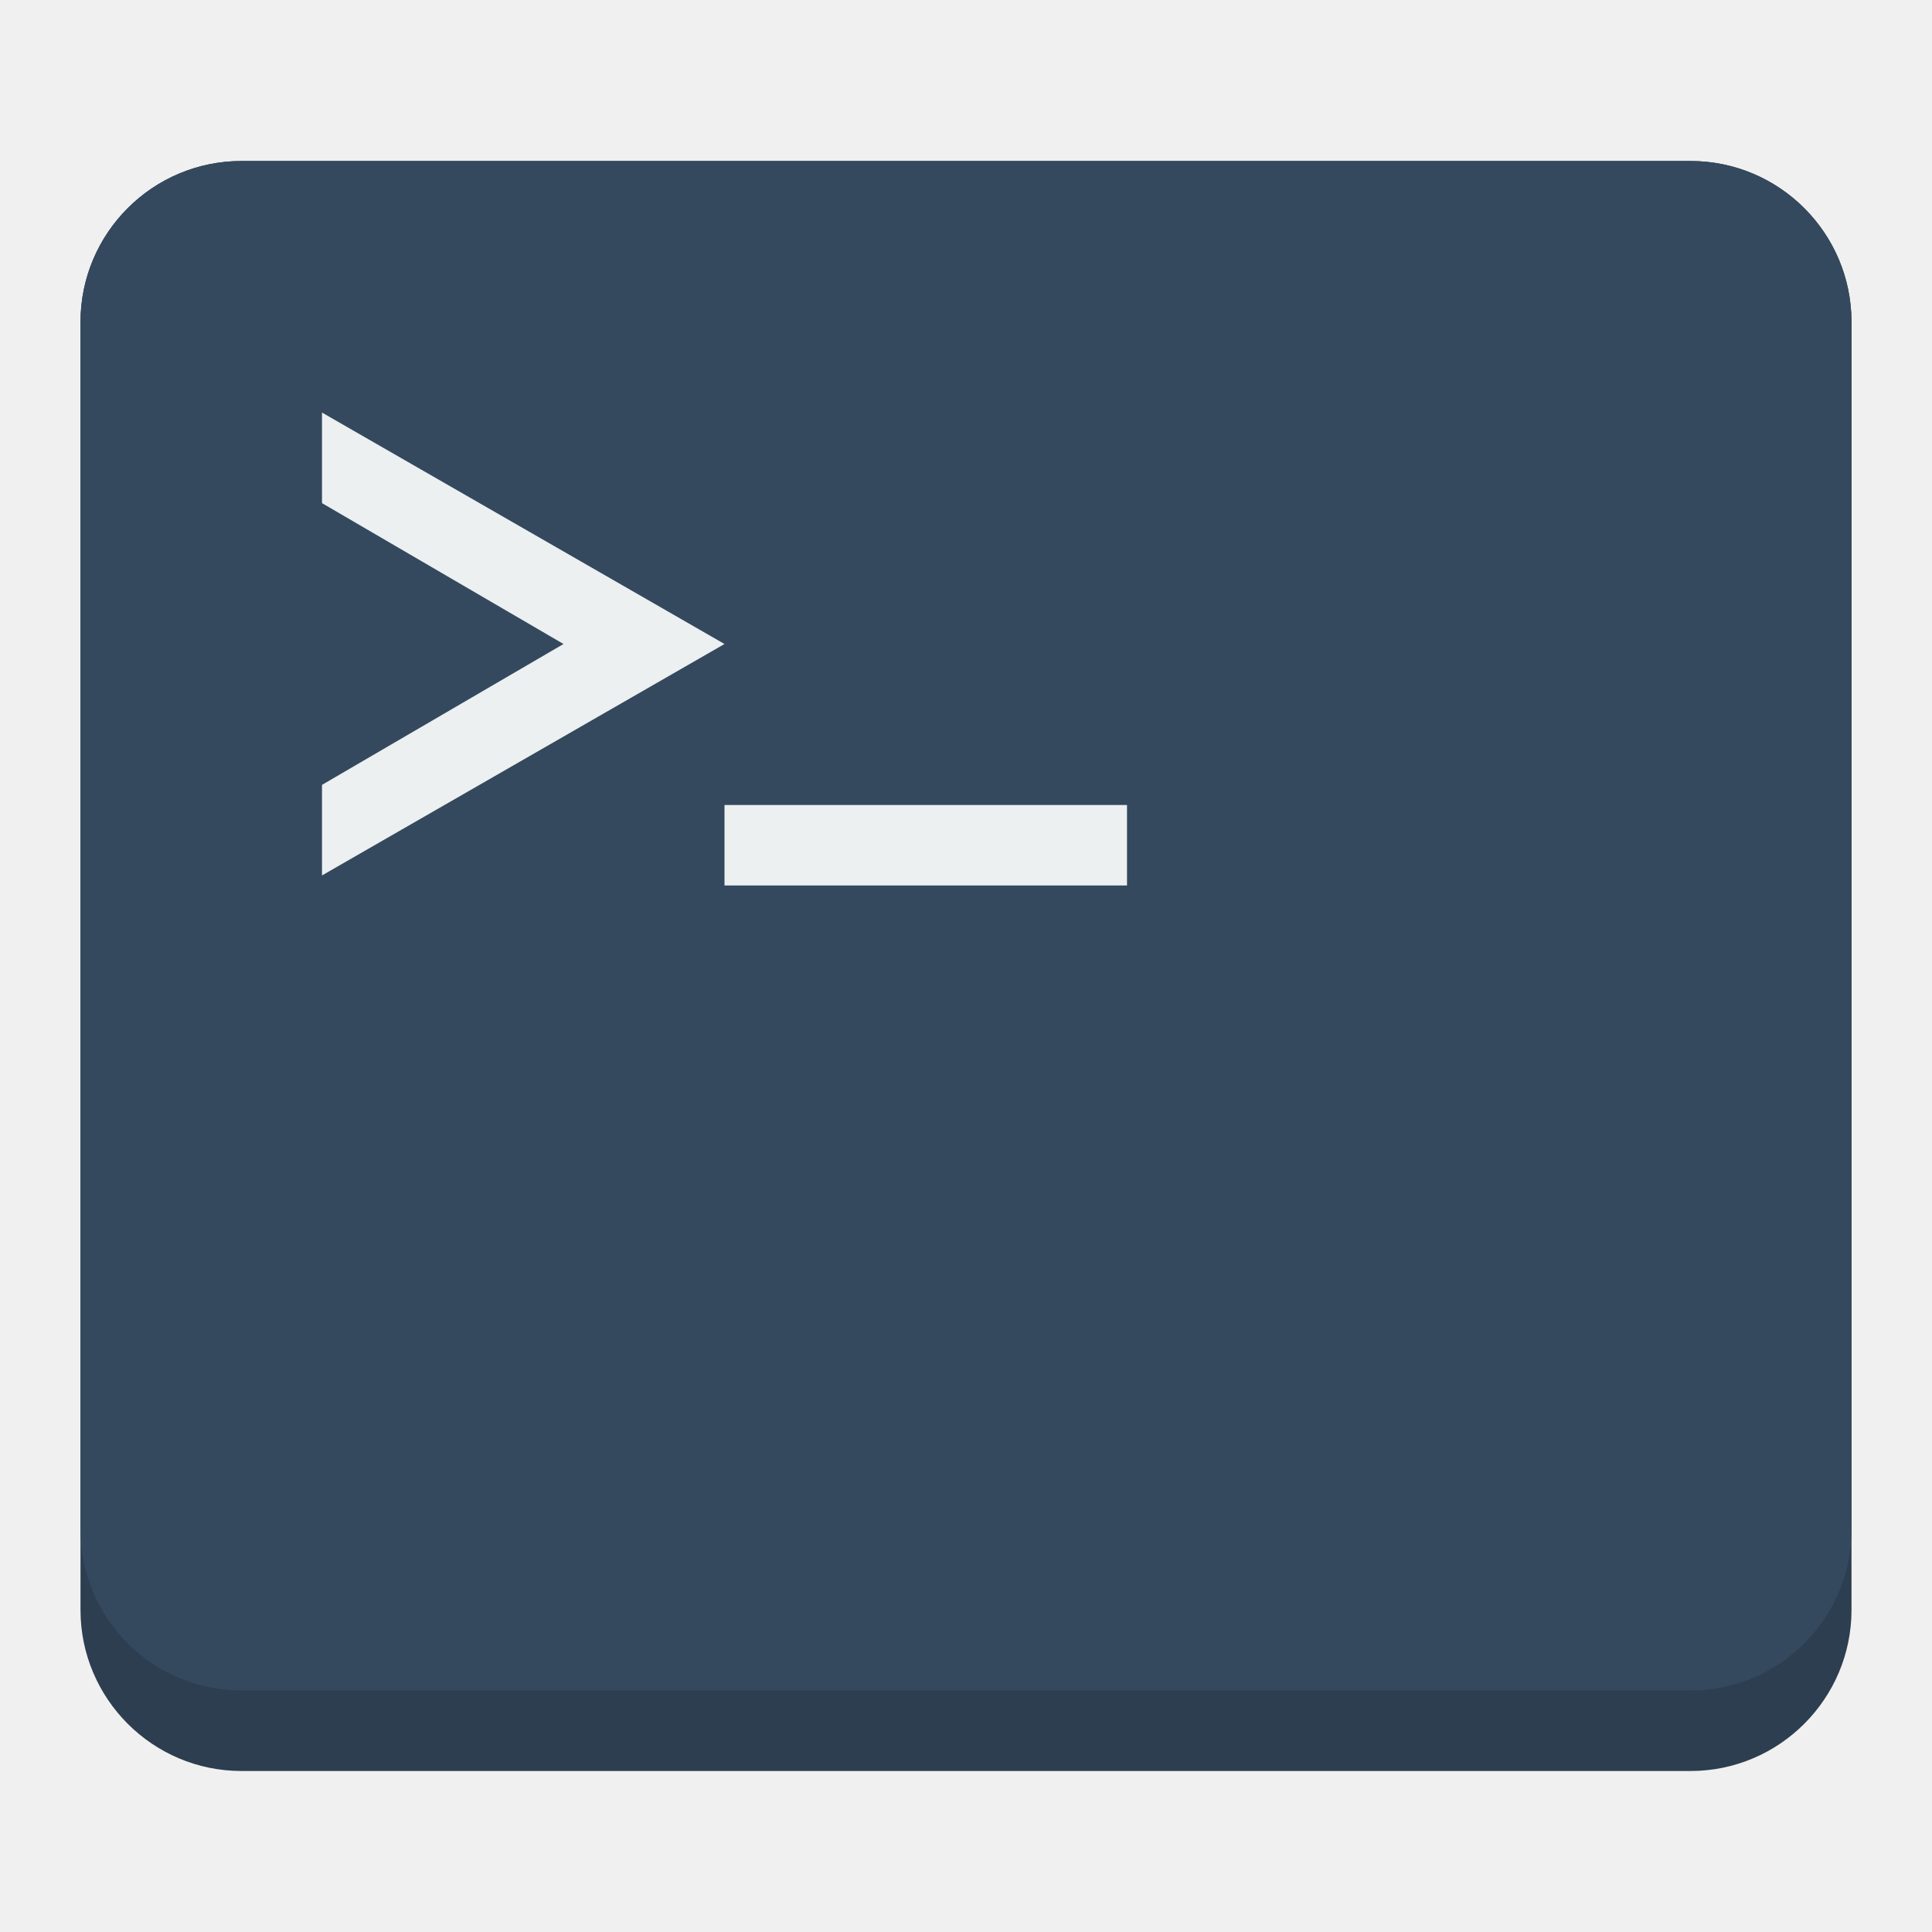
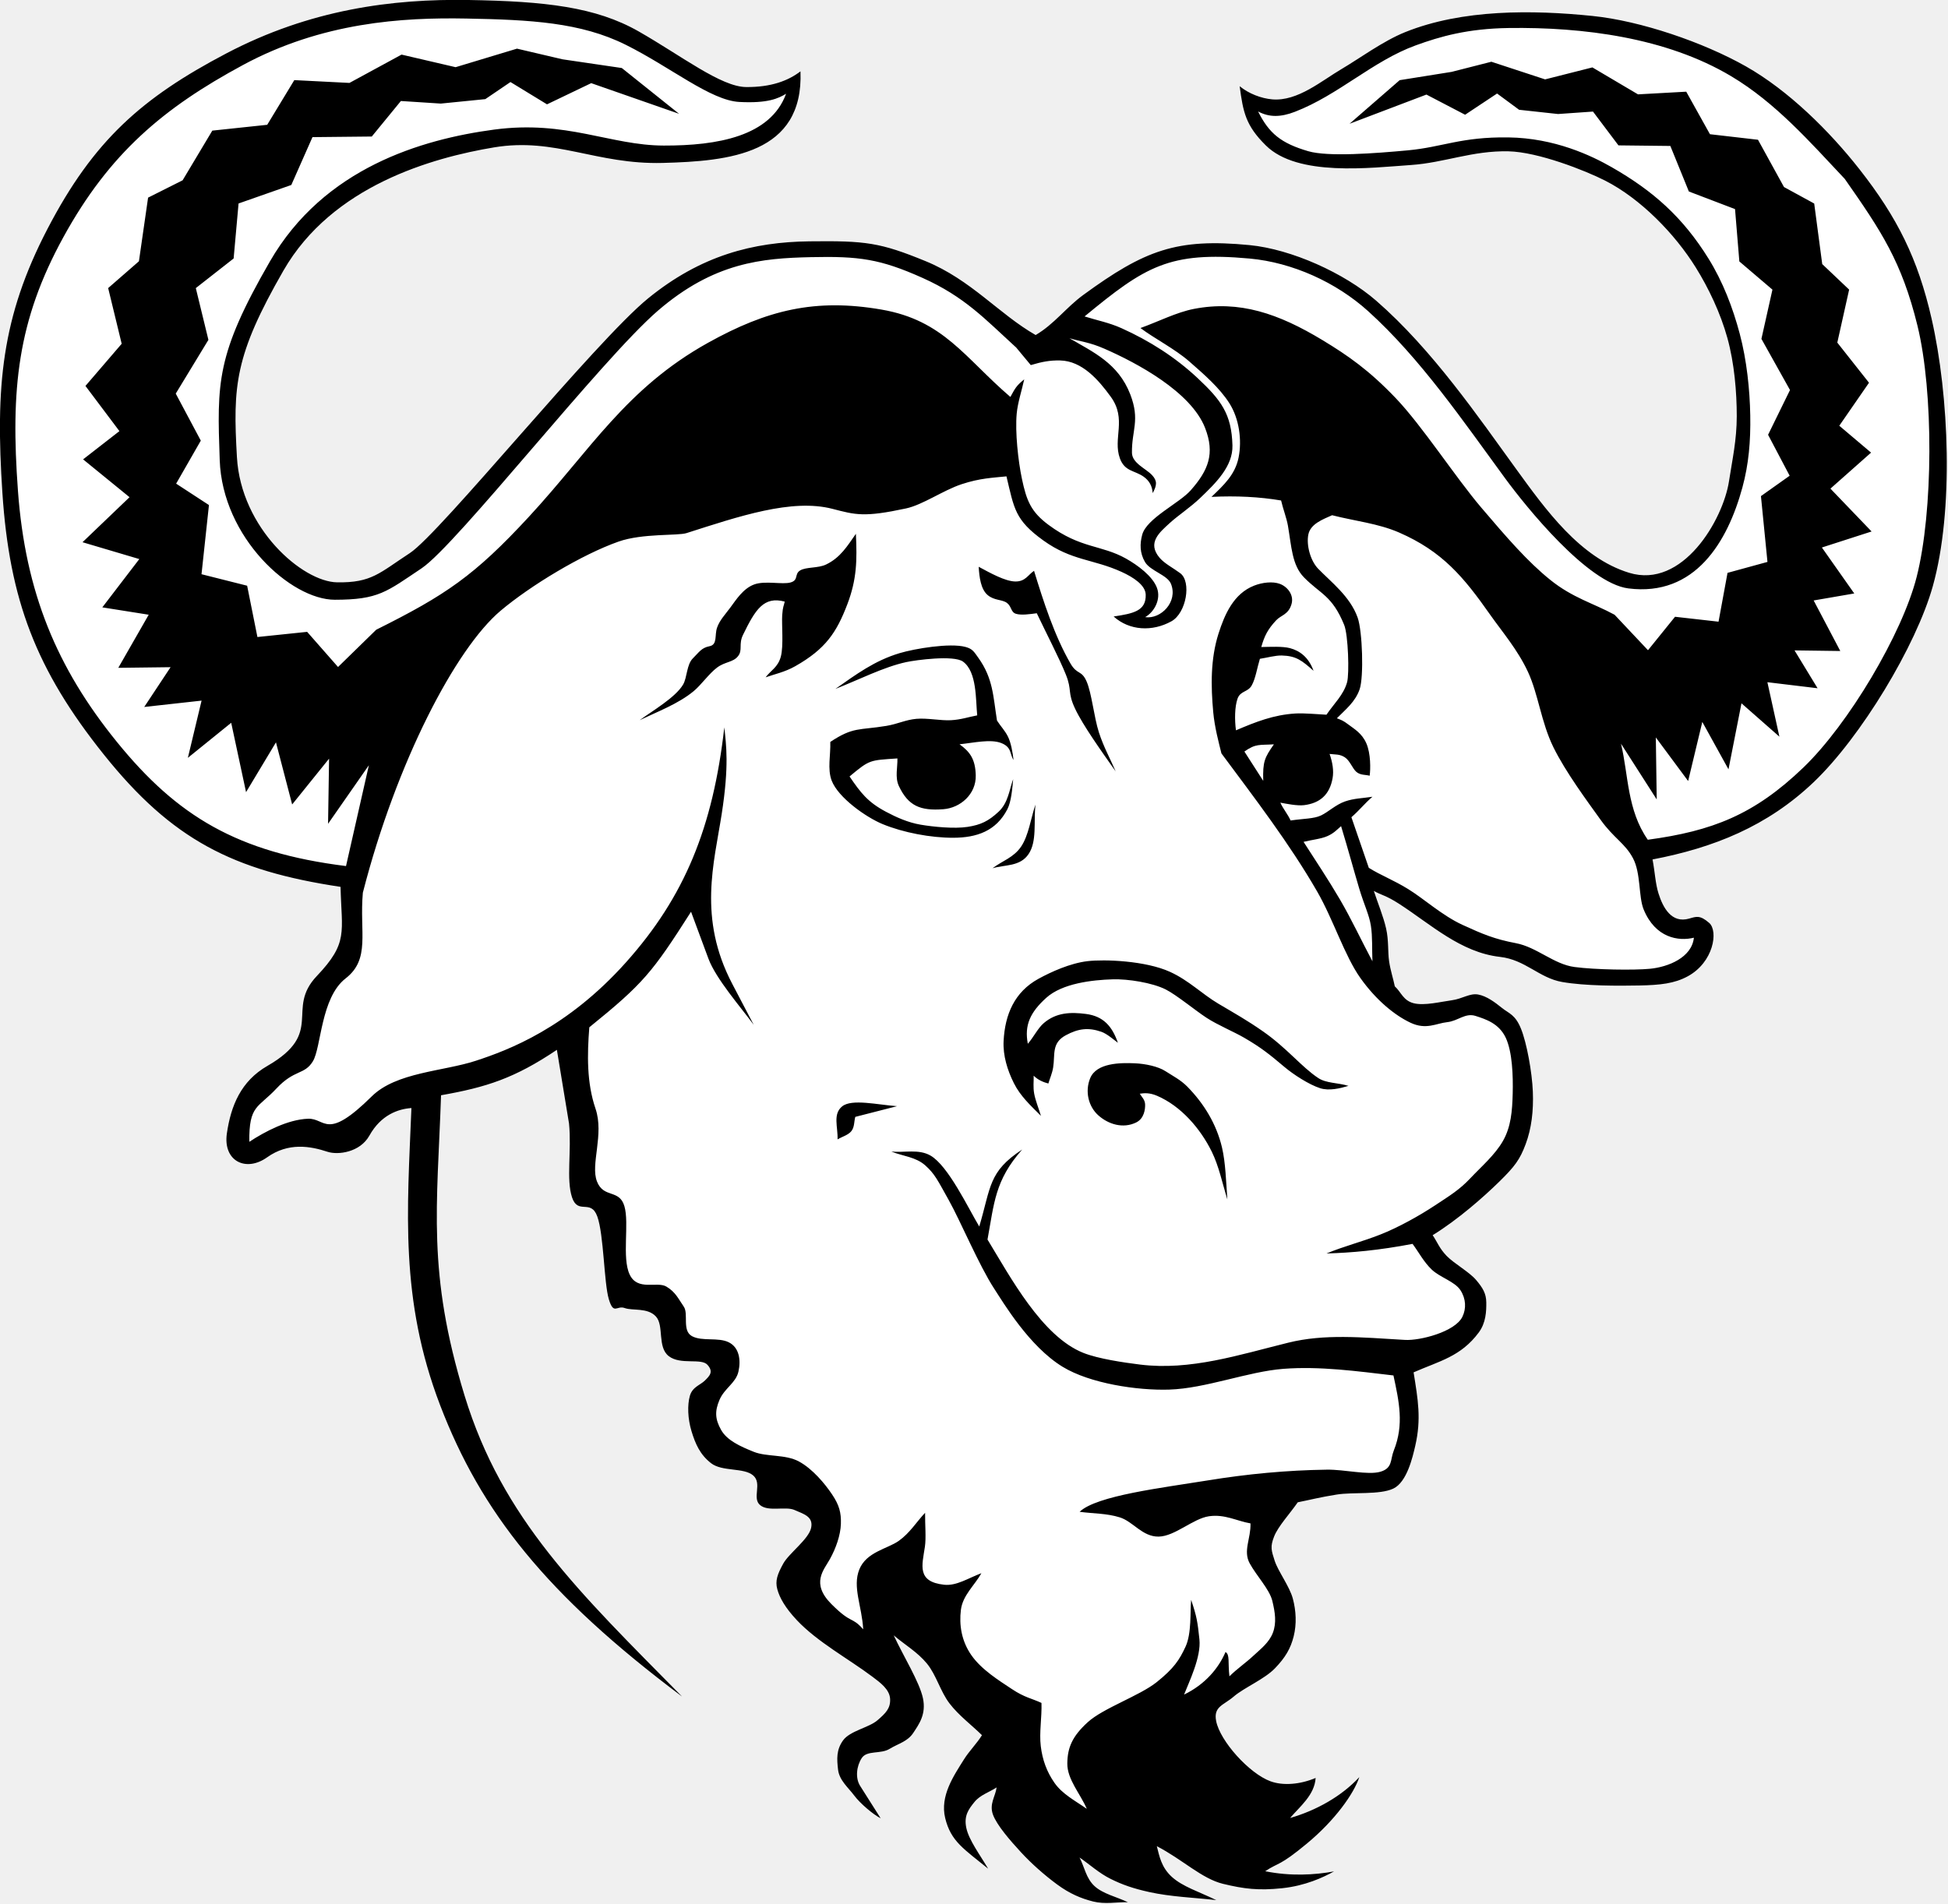
- <svg xmlns="http://www.w3.org/2000/svg" height="24" version="1.1" width="24">
-   <g transform="translate(0 -1028.4)">
-     <path d="m3 1030.4c-1.105 0-2 0.9-2 2v7 2 7c0 1.1 0.895 2 2 2h9 9c1.105 0 2-0.9 2-2v-7-2-7c0-1.1-0.895-2-2-2h-9-9z" fill="#2c3e50" />
-     <path d="m3 2c-1.105 0-2 0.895-2 2v3 3 1 1 1 3 3c0 1.105 0.895 2 2 2h9 9c1.105 0 2-0.895 2-2v-3-4-2-3-3c0-1.105-0.895-2-2-2h-9-9z" fill="#34495e" transform="translate(0 1028.4)" />
-     <path d="m4 5.125v1.125l3 1.75-3 1.75v1.125l5-2.875-5-2.875zm5 4.875v1h5v-1h-5z" fill="#ecf0f1" transform="translate(0 1028.4)" />
-   </g>
+ <svg xmlns="http://www.w3.org/2000/svg" version="1.1" width="535" height="523">
+   <path fill="#fff" d="M 91.5,309 C 91.5,308.997 63.186,315.296 63.186,315.296 C 63.186,315.296 79.883,289.361 79.883,289.361 C 79.883,289.361 99,245.989 99,245.989 C 99,245.989 41.794,221.051 41.794,221.051 C 41.794,221.051 6.661,165.673 6.661,165.673 C 6.661,165.673 2.307,95.593 2.307,95.593 C 2.307,95.593 28.872,40.44 28.872,40.44 C 28.872,40.44 84.242,6.375 84.242,6.375 C 84.242,6.375 153.15,2.751 153.15,2.751 C 153.15,2.751 195.162,23.911 195.162,23.911 C 195.162,23.911 218.968,25.476 218.968,25.476 C 218.968,25.476 200.899,42.256 200.899,42.256 C 200.899,42.256 145.9,36.7 145.9,36.7 C 145.9,36.7 97.048,49.861 97.048,49.861 C 97.048,49.861 69.59,81.336 69.59,81.336 C 69.59,81.336 60.694,125.451 60.694,125.451 C 60.694,125.451 78.831,158.713 78.831,158.713 C 78.831,158.713 103.691,161.677 103.691,161.677 C 103.691,161.677 192.062,73.793 192.062,73.793 C 192.062,73.793 238.47,67.368 238.47,67.368 C 238.47,67.368 284.431,93.409 284.431,93.409 C 284.431,93.409 305.113,77.538 305.113,77.538 C 305.113,77.538 335.818,67.081 335.818,67.081 C 335.818,67.081 373.433,79.831 373.433,79.831 C 373.433,79.831 436.3,155.716 436.3,155.716 C 436.3,155.716 459.1,159.952 459.1,159.952 C 459.1,159.952 478,134.48 478,134.48 C 478,134.48 476.231,88 476.231,88 C 476.231,88 450.819,51.731 450.819,51.731 C 450.819,51.731 415.2,39.7 415.2,39.7 C 415.2,39.7 386.384,44.701 386.384,44.701 C 386.384,44.701 350.4,41.851 350.4,41.851 C 350.4,41.851 345.3,30.5 345.3,30.5 C 345.3,30.5 375.1,18.8 375.1,18.8 C 375.1,18.8 399,6.7 399,6.7 C 399,6.7 435.6,4.216 435.6,4.216 C 435.6,4.216 489.5,25.2 489.5,25.2 C 489.5,25.2 527.4,77.7 527.4,77.7 C 527.4,77.7 532.3,152.2 532.3,152.2 C 532.3,152.2 499.6,212.8 499.6,212.8 C 499.6,212.8 453.6,235.9 453.6,235.9 C 453.6,235.9 454.8,253.6 454.8,253.6 C 454.8,253.6 467.6,255.2 467.6,255.2 C 467.6,255.2 462.3,267.1 462.3,267.1 C 462.3,267.1 432.4,268.2 432.4,268.2 C 432.4,268.2 374.8,242.7 374.8,242.7 C 374.8,242.7 383.1,277.3 383.1,277.3 C 383.1,277.3 411.4,277.3 411.4,277.3 C 411.4,277.3 419.8,306.6 419.8,306.6 C 419.8,306.6 391.5,339.7 391.5,339.7 C 391.5,339.7 406.8,357.9 406.8,357.9 C 406.8,357.9 387.3,376.1 387.3,376.1 C 387.3,376.1 384.3,403.8 384.3,403.8 C 384.3,403.8 344.9,415.4 344.9,415.4 C 344.9,415.4 354.5,446.4 354.5,446.4 C 354.5,446.4 293.4,501.2 293.4,501.2 C 293.4,501.2 251.45,449 251.45,449 C 251.45,449 221.228,446.405 221.228,446.405 C 221.228,446.405 229.841,415.409 229.841,415.409 C 229.841,415.409 195.339,399.56 195.339,399.56 C 195.339,399.56 195.943,376.166 195.943,376.166 C 195.943,376.166 172.06,352.434 172.06,352.434 L 153.194,287.1 C 153.194,287.1 91.5,308.997 91.5,308.997 L 91.5,309 z" />
+   <path d="M112.993,304.372c-3.634,0.247-8.365,1.875-11.539,7.564 c-2.591,4.646-8.661,5.387-11.495,4.451c-4.721-1.56-10.755-2.642-16.6,1.523c-5.845,4.164-12.157,1.015-11.05-6.576 c1.107-7.59,3.849-14.351,11.127-18.538c15.895-9.144,4.848-15.508,13.572-24.685c8.741-9.195,6.81-12.009,6.52-24.497 c-29.543-4.438-46.287-12.953-64.984-36.313c-18.697-23.361-25.945-42.59-27.883-71.878c-1.938-29.288-0.258-48.269,12.396-72.58 s25.977-36.014,49.065-48.153C85.21,2.553,107.832-0.354,128.742,0c20.91,0.353,34.843,1.885,46.658,8.626 c11.814,6.741,22.622,15.224,29.512,15.285c6.891,0.061,11.582-1.744,14.931-4.31c0.894,22.703-19.539,24.675-37.819,25.155 c-18.281,0.479-29.514-7.083-46.351-4.27S91.269,50.961,77.84,74.336s-13.887,31.638-12.771,51.24 c1.116,19.603,17.988,34.228,27.512,34.387c9.523,0.159,11.649-2.599,19.985-8.036c8.337-5.438,50.896-58.122,65.418-69.956 c14.523-11.834,28.854-15.488,44.328-15.678c15.474-0.19,19.428,0.335,31.908,5.45c12.48,5.114,20.149,14.533,30.211,20.291 c5.143-3.027,8.338-7.547,13.057-10.996c16.877-12.335,25.646-15.659,45.705-13.707c11.529,1.122,26.066,7.708,34.74,15.25 c15.445,13.429,28.205,32.125,38.516,46.328c8.029,11.061,17.477,24.295,30.965,28.432c14.727,4.515,25.809-14.559,27.436-25.139 c0.922-5.995,2.125-11.249,2.135-17.847c0.01-6.599-0.664-14.607-2.566-21.484s-5.16-13.72-8.688-19.394 c-5.742-9.235-15.137-18.899-24.912-23.871c-5.486-2.79-18.393-7.863-26.529-8.041c-9.969-0.216-17.564,3.133-26.781,3.761 c-11.156,0.761-31.084,3.269-39.83-5.35c-5.566-5.485-6.266-9.144-7.217-16.296c2.459,2.026,5.898,3.358,8.959,3.617 c6.986,0.59,13.527-5.114,19.166-8.419c4.645-2.723,11.223-7.589,17.324-10.048c15.676-6.32,34.932-6.138,51.48-4.445 c13.264,1.356,30.461,7.257,42.094,13.84c11.688,6.612,22.951,17.761,31.201,28.271c10.379,13.224,16.053,24.57,19.812,41.063 c4.805,21.062,6.137,52.702,0.328,73.469c-4.578,16.365-19.779,41.504-32.719,53.827c-12.762,12.155-27.498,18.022-44.256,21.231 c0.656,3.382,0.764,6.536,1.631,9.309c1.232,3.936,3.588,8.324,8.428,6.936c1.93-0.553,2.963-1.032,5.508,1.194 c2.543,2.226,1.219,10.825-5.938,14.684c-3.629,1.957-7.459,2.382-13.271,2.498s-14.883,0.141-21.193-0.964 c-6.309-1.104-10.078-6.111-17.066-6.895c-10.799-1.208-19.068-9.01-27.727-14.59c-3.613-2.329-4.832-2.353-6.914-3.53 c1.125,3.444,2.625,7.021,3.373,10.332c0.75,3.311,0.43,6.378,0.828,9.028c0.396,2.648,1.131,4.707,1.559,6.855 c1.73,1.547,2.283,3.9,5.189,4.64c2.908,0.739,7.461-0.412,10.436-0.812s4.969-2.021,7.303-1.577 c2.336,0.443,4.549,2.115,6.506,3.682s3.639,1.796,5.223,5.706s3.037,11.917,3.254,17.269s-0.383,10.183-1.969,14.43 s-2.98,6.13-7.275,10.336c-4.295,4.207-11.289,10.38-18.268,14.68c1.285,1.903,1.855,3.645,3.859,5.71 c2.004,2.066,6.182,4.381,8.041,6.56c1.857,2.179,2.799,3.742,2.826,6.186c0.029,2.443-0.09,5.619-2.074,8.283 c-4.941,6.633-10.785,7.821-17.891,10.941c1.195,7.462,2.17,12.793,0.443,20.244c-0.705,3.036-2.271,9.92-6.016,11.686 c-3.746,1.766-10.969,0.911-15.541,1.637c-4.572,0.727-7.131,1.417-10.695,2.125c-2.166,3.131-5.391,6.586-6.496,9.392 c-1.107,2.807-0.773,3.813,0.156,6.679s4.092,7.039,4.988,10.395s1.07,6.969,0.234,10.334c-0.838,3.365-2.271,5.807-5.139,8.795 c-2.867,2.989-8.508,5.336-11.318,7.758c-2.812,2.423-5.611,2.714-4.844,6.723c1.055,5.506,9.1,14.436,14.92,16.562 c3.488,1.275,8.17,0.873,12.406-0.915c-0.287,4.703-4.357,7.873-7.016,10.996c7.201-2.059,14.184-6.001,19.014-11.226 c-1.498,4.538-6.652,11.823-14.361,18.22c-7.709,6.397-7.662,5.088-11.494,7.633c6.992,1.405,13.494,1.025,18.91,0.052 c-2.969,1.637-7.836,3.939-14.283,4.616c-6.447,0.676-10.422,0.198-16.232-1.213c-5.811-1.412-11.115-6.694-18.156-10.335 c0.686,2.612,1.174,5.753,4.135,8.439c2.961,2.686,7.441,4.052,12.203,6.375c-6.062-0.688-12.432-0.896-18.389-2.209 c-4.41-0.973-7.373-2.005-10.6-3.603c-3.225-1.598-5.715-3.929-8.572-5.893c1.369,2.615,1.775,5.691,4.105,7.847 s6.117,2.959,9.18,4.44c-3.195-0.07-6.268,0.623-9.58-0.21c-3.314-0.833-6.422-2.142-9.867-4.68s-6.998-5.663-9.938-8.858 c-2.938-3.195-6.566-7.337-7.664-10.283c-1.1-2.947,0.66-5.008,0.99-7.509c-2.029,1.333-4.525,2.067-6.084,4.002 s-2.941,3.702-2.251,7.075c0.691,3.373,3.804,7.496,6.005,11.248c-6.568-5.371-10.236-7.439-11.799-13.918 c-1.463-6.066,2.322-11.572,5.199-16.159c1.429-2.278,3.567-4.398,4.903-6.597c-2.967-2.903-6.358-5.398-8.901-8.709 c-2.542-3.31-3.61-7.79-6.205-10.957c-2.596-3.168-6.088-5.173-9.129-7.756c2.673,5.742,7.066,12.785,8.02,17.229 c0.953,4.444-1.069,7.164-2.646,9.563c-1.578,2.399-4.124,2.934-6.539,4.408c-2.415,1.475-6.171,0.312-7.61,2.501 c-1.438,2.188-1.824,5.48-0.449,7.648l5.64,8.902c-2.078-1.049-5.658-4.1-7.272-6.264s-4.09-4.163-4.429-7.089 c-0.339-2.925-0.504-5.464,1.391-8.07c1.896-2.605,7.086-3.477,9.409-5.48c2.323-2.003,3.626-3.307,3.493-5.896 c-0.132-2.589-2.661-4.441-4.835-6.073c-6.637-4.978-15.151-9.565-20.787-15.565c-3.184-3.39-4.712-6.127-5.352-8.466 c-0.639-2.338,0.037-4.162,1.619-7.038c1.582-2.877,7.007-6.718,7.667-9.843c0.659-3.124-2.081-3.795-4.554-4.897 s-7.17,0.565-9.464-1.352c-2.293-1.917,0.674-5.945-1.911-8.154c-2.584-2.209-8.499-0.976-11.552-3.352 c-3.053-2.377-4.315-5.327-5.367-8.775s-1.171-7.225-0.458-9.722s2.855-2.934,4.147-4.228s2.413-2.367,0.691-4.297 c-1.722-1.929-7.365,0.108-10.609-2.369c-3.244-2.477-1.258-8.41-3.552-10.911c-2.293-2.501-6.409-1.522-8.581-2.321 c-2.171-0.799-3.023,2.02-4.355-2.438c-1.332-4.459-1.368-17.75-3.16-22.71s-5.311-0.335-6.945-5.265 c-1.634-4.929-0.085-12.812-0.821-20.257l-3.335-20.257c-11.634,7.815-19.314,10.269-31.813,12.477 c-1.043,30.582-3.916,48.591,6.464,82.52c10.38,33.928,31.387,53.924,59.726,82.649c-37.395-28.016-55.248-50.792-66.422-79.97 C109.723,356.876,111.869,332.472,112.993,304.372z M311.701,292.08c2.877,0.129,6.373,0.859,8.393,2.171 c2.021,1.312,4.166,2.384,6,4.251c4.576,4.66,8.008,10.28,9.525,16.738c0.967,4.117,1.111,9.397,1.463,14.231 c-1.385-4.468-2.316-9.127-4.289-13.13c-3.111-6.312-8.396-12.473-14.959-15.31c-2.166-0.938-3.611-0.764-4.803-0.598 c0.533,0.895,1.426,1.645,1.465,2.956s-0.254,3.876-2.477,4.954c-3.584,1.739-7.568,0.516-10.336-1.931 c-2.791-2.466-3.742-6.638-2.281-10.223C301.143,291.917,307.777,291.906,311.701,292.08z M275.629,286 c0.361-7.345,3.012-13.539,9.594-17.141c3.404-1.862,8.648-4.27,13.467-4.836c4.629-0.543,15.889-0.146,22.662,2.945 c5.201,2.374,8.744,6.07,13.311,8.771c4.566,2.702,7.814,4.513,12.162,7.543c6.674,4.651,10.586,9.772,15.213,12.842 c2.225,1.475,5.355,1.256,8.309,2.158c-2.297,0.682-5.299,1.434-7.777,0.642c-3.09-0.988-7.41-3.813-9.807-5.838 c-4.236-3.578-6.432-5.324-11.055-8.023c-2.76-1.608-7.305-3.503-10.338-5.481c-3.035-1.978-8.303-6.318-11.219-7.787 c-3.707-1.866-10.381-2.904-14.508-2.783c-5.686,0.166-13.916,1.104-18.316,5.096c-4.371,3.968-6.031,7.459-5.045,12.612 c1.646-1.896,2.742-4.278,4.391-5.688c3.416-2.918,7.336-3.059,11.588-2.506c4.777,0.622,7.182,3.381,8.76,7.916 c-1.062-0.78-3.014-2.493-4.555-3.024c-3.617-1.248-6.352-0.864-9.74,0.953c-4,2.146-2.912,5.322-3.488,8.854 c-0.264,1.629-0.879,2.941-1.318,4.412c-1.504-0.398-2.895-1.024-4.033-2.152c0.047,1.65-0.193,3.093,0.145,4.949 c0.336,1.855,1.24,4.059,1.859,6.088c-2.785-2.786-5.635-5.38-7.434-8.977C276.656,293.946,275.436,289.952,275.629,286z  M280.449,232.54c2.053-3.047,2.654-7.721,3.92-11.521c-0.506,4.813,0.467,10.106-1.883,13.592 c-2.35,3.486-6.477,2.875-9.896,3.889C275.25,236.472,278.395,235.587,280.449,232.54z M231.298,303.908 c2.636-2.134,9.75-0.428,15.071-0.047c-3.824,0.979-7.648,1.959-11.472,2.938c-0.356,1.301-0.195,2.792-1.068,3.901 c-0.874,1.11-2.534,1.521-3.8,2.28C230.154,309.562,228.662,306.041,231.298,303.908z M268.789,155.688 c3.176,1.71,7.207,3.971,10.012,4.041s3.539-1.834,5.189-2.933c2.596,8.465,5.576,17.766,9.996,25.447 c1.852,3.218,3.033,1.722,4.441,4.956c1.406,3.233,2.031,9.812,3.365,13.943c1.336,4.131,3.078,7.171,4.617,10.756 c-3.908-5.537-8.957-12.597-11.135-17.205c-2.176-4.607-0.783-5.008-2.545-9.396s-5.324-11.228-7.986-16.842 c-1.906,0.253-4.266,0.6-5.715,0.153c-1.449-0.447-1.16-1.988-2.469-2.984c-1.311-0.996-3.514-0.61-5.35-2.2 C269.373,161.835,268.955,158.574,268.789,155.688z M251.688,197.457c2.989-0.262,6.701,0.539,9.5,0.38s4.797-0.885,7.196-1.328 c-0.445-4.216-0.023-11.962-3.915-14.777c-2.514-1.818-12.839-0.449-15.597,0.146c-6.206,1.338-13.433,5.042-19.435,7.358 c5.752-4.018,10.721-7.742,17.62-9.816c4.147-1.247,13.825-2.868,18.105-1.712c1.954,0.527,2.349,1.336,3.534,2.992 c4.074,5.688,4.062,10.604,5.119,17.23c1.039,1.619,2.146,2.699,2.988,4.369c0.84,1.67,1.316,4.298,1.551,6.446 c-1.066-1.546-0.414-3.485-3.367-4.636c-2.955-1.151-7.479-0.076-11.46,0.34c2.902,2.094,4.344,4.111,4.455,8.538 c0.13,5.198-4.271,8.939-8.866,9.295c-6.379,0.495-9.668-0.906-12.248-6.358c-1.13-2.388-0.311-5.261-0.405-7.589 c-7.665,0.533-7.54,0.283-13.142,4.954c3.045,4.461,4.963,7.026,9.995,9.695c2.822,1.498,6.017,2.954,9.514,3.549 c3.498,0.595,9.235,1.17,12.909,0.606c3.675-0.564,5.757-1.613,8.481-4.132c2.725-2.52,2.975-6.128,4.039-8.98 c-0.242,2.745-0.557,6.241-1.576,8.232c-3.1,6.053-8.461,7.847-14.862,7.867c-6.144,0.02-13.744-1.397-19.46-3.767 c-4.57-1.894-12.146-7.258-13.944-11.918c-1.229-3.184-0.256-7.091-0.385-10.637c6.328-4.208,7.894-3.173,15.381-4.405 C246.545,198.883,248.699,197.72,251.688,197.457z M214.827,168.956c0.178-2.521,0.457-2.467,0.686-3.701 c-5.765-1.542-8.077,2.198-11.457,9.144c-1.265,2.599-0.013,4.146-1.37,5.857c-1.355,1.711-3.539,1.471-5.74,3.114 c-2.201,1.642-4.382,4.787-6.44,6.488c-4.223,3.491-9.931,5.622-14.829,7.971c3.345-2.468,9.836-6.211,11.936-9.797 c1.114-1.901,0.949-5.486,2.683-7.195c1.733-1.71,2.34-2.893,4.578-3.329c2.238-0.436,1.338-3.03,2.06-5.092 c0.722-2.062,2.16-3.526,3.69-5.586s3.46-5.153,6.481-6.276c3.021-1.124,7.732,0.091,10.019-0.556 c2.286-0.647,0.973-2.309,2.634-3.307c1.663-0.998,4.896-0.558,7.117-1.625c3.937-1.893,5.82-5.053,8.188-8.436 c0.344,7.282,0.26,12.525-2.357,19.376c-2.947,7.711-5.934,12.253-14.298,16.995c-2.882,1.633-5.75,2.2-8.139,3.057 c1.393-1.9,3.387-2.725,4.18-5.7C215.24,177.381,214.649,171.478,214.827,168.956z M349.865,204.463 c-3.977,0.259-4.92-0.264-8.102,1.98c1.725,2.684,3.449,5.368,5.172,8.052C346.783,209.197,347.299,208.135,349.865,204.463z  M339.445,200.613c5.508-2.346,10.307-4.244,16.299-4.619c2.402-0.151,6.131,0.221,8.557,0.331 c2.066-3.042,4.699-5.441,5.664-8.913c0.639-2.303,0.324-12.992-0.807-15.767c-3.295-8.076-6.498-8.417-11.033-13.043 c-3.291-3.355-3.422-8.464-4.406-14.189c-0.361-2.103-1.393-4.764-1.877-6.934c-5.928-0.999-12.303-1.328-19.123-0.987 c3.307-3.172,6.504-6.07,7.453-10.832c0.947-4.762,0.176-10.617-2.531-14.887c-2.707-4.27-7.031-7.99-11-11.469 c-3.971-3.479-9.662-6.351-13.424-9.197c4.893-1.752,9.889-4.326,14.682-5.255c12.486-2.422,23.244,1.282,35.287,8.563 c7.002,4.235,12.793,8.258,20.113,15.921c7.318,7.662,16.395,21.717,23.48,30.052s12.805,14.927,18.986,19.898 c6.182,4.972,11.777,6.388,17.664,9.581l9.176,9.744l7.426-9.189l11.949,1.351l2.469-13.412l10.967-3.005l-1.789-18.08 l7.885-5.596l-5.926-11.249l6.021-12.292l-7.85-14.051l3.027-13.529l-9.088-7.745l-1.186-14.377l-12.678-4.836l-5.086-12.508 l-14.254-0.16l-6.992-9.285l-9.596,0.672l-10.697-1.165l-6.049-4.466l-8.779,5.828l-10.623-5.539l-21.117,8.017l13.766-11.972 l14.262-2.278l10.926-2.785l14.756,4.846l12.988-3.29l12.523,7.403l13.252-0.733l6.51,11.681l13.195,1.523l7.139,12.987 l8.299,4.531l2.203,16.637l7.391,7.01l-3.25,14.557l8.707,11.024l-8.164,11.812l8.73,7.383l-11.16,9.891l11.303,11.771 l-13.65,4.402l8.891,12.625l-11.15,1.924l7.312,13.882l-12.566-0.167l6.33,10.398l-13.783-1.659l3.297,14.959l-10.416-9.163 l-3.568,18.13l-7.188-13.018l-3.893,16.237l-8.873-11.973L455,219.596l-9.807-15.309c2.068,8.686,1.654,18.197,7.359,26.386 c17.676-2.392,29.229-6.846,42.771-19.877c12.334-11.868,27.076-36.613,31.068-52.308c4.555-17.91,4.695-50.85,0.209-69.084 c-4.318-17.556-9.93-25.942-19.957-40.268c-9.584-10.179-19.01-20.932-31.174-28.191C457.613,10.29,434.717,7.417,414.367,7.694 c-11.268,0.154-18.816,2.318-25.553,4.768c-11.781,4.284-21.203,13.629-33.18,18.247c-3.906,1.505-7.037,1.552-10.113-0.091 c3.012,6.026,6.289,8.729,13.801,10.922c5.434,1.586,18.4,0.583,27.326-0.241c9.582-0.885,14.58-3.734,27.621-3.555 c12.736,0.175,22.828,5.013,28.346,8.168c11.385,6.51,19.549,13.732,26.643,25.172c3.896,6.282,6.625,13.37,8.547,20.603 c1.922,7.233,2.764,15.334,2.887,22.415c0.123,7.081-0.418,13.402-2.15,19.774c-4.051,14.918-12.988,30.098-31.346,27.753 c-11.234-1.436-28.17-22.522-33.842-30.258c-11.445-15.613-23.221-32.89-37.602-45.892c-8.768-7.925-20.773-13.379-32.562-14.458 c-22.117-2.024-28.676,2.177-45.324,15.899c3.387,1.08,6.693,1.676,10.164,3.24c7.703,3.471,14.748,7.957,20.893,13.711 c6.439,6.031,9.328,9.848,9.557,18.484c0.152,5.735-4.566,10.333-8.891,14.469c-2.646,2.533-6.148,4.852-8.291,6.818 c-2.84,2.609-6.357,5.463-2.789,9.619c1.342,1.562,3.672,2.74,5.637,4.199c3.119,2.315,1.691,10.919-2.418,13.201 c-5.258,2.917-11.541,2.591-15.877-1.314c5.473-0.819,8.949-1.545,8.807-6.022c-0.082-2.595-3.381-4.751-6.619-6.227 c-7.809-3.56-13.707-3.035-21.479-8.627c-7.85-5.651-8.023-8.745-10.145-17.617c-3.785,0.396-7.27,0.483-12.331,2.159 c-5.061,1.675-10.654,5.663-15.249,6.65c-11.572,2.49-13.878,1.752-20.211,0.113c-11.15-2.886-25.668,2.055-40.09,6.668 c-2.398,0.767-12.097,0.026-18.626,2.317c-10.084,3.538-24.233,12.106-32.405,18.988c-12.382,10.429-28.654,41.64-37.848,77.464 c-0.966,10.89,2.131,18.227-4.729,23.546c-6.86,5.319-6.67,18.946-8.996,22.768c-2.326,3.821-5.019,2.132-10.026,7.499 c-5.007,5.367-7.556,4.47-7.43,14.618c4.315-2.837,10.606-6.135,16.13-6.334c4.892-0.177,4.944,6.264,17.5-6.149 c6.715-6.641,19.616-6.844,28.567-9.773c8.952-2.929,25.083-8.965,41.239-27.027c16.156-18.062,23.887-37.077,27.02-64.567 c0.499,4.874,1.365,10.371-0.722,23.816s-6.585,28.546,2.891,46.634l5.904,11.269c-3.515-4.797-10.381-12.622-12.448-18.198 l-4.768-12.863c-10.667,16.748-13.119,19.744-27.937,31.743c-0.59,7.444-0.735,15.208,1.698,22.331 c2.433,7.122-1.445,15.332,0.406,20.023s6.132,2.021,7.53,6.77s-0.73,14.138,1.438,18.767c2.168,4.629,7.487,1.82,10.065,3.315 c2.578,1.496,3.421,3.546,4.8,5.513c1.378,1.966-0.539,6.614,2.265,8.123c2.803,1.51,7.176,0.231,10.093,1.68 c2.917,1.449,3.36,4.932,2.661,8.053c-0.7,3.121-3.817,4.553-5.186,7.726c-1.368,3.174-1.215,5.383,0.429,8.297 c1.644,2.915,5.284,4.52,8.912,5.991c3.628,1.471,8.726,0.645,12.47,2.679c3.744,2.034,7.109,6.087,9.086,9.033 c1.977,2.945,2.526,5.023,2.425,8.12c-0.102,3.096-1.358,6.663-3.011,9.654s-5.3,6.631,0.394,12.343 c5.694,5.711,5.484,3.249,8.746,6.954c-0.355-6.409-3.003-11.63-1.067-16.455c1.937-4.825,7.752-5.664,10.817-7.834 c3.065-2.171,4.83-5.153,7.246-7.729c-0.035,3.315,0.32,6.879-0.057,9.375c-0.768,5.075-2.266,9.58,5.297,10.394 c3.407,0.366,6.642-1.843,10.227-3.169c-1.878,3.363-5.144,6.067-5.635,10.092c-0.491,4.023,0.099,8.443,2.885,12.436 c2.787,3.991,7.599,6.955,11.125,9.301c3.525,2.347,5.414,2.535,8.123,3.804c0.133,3.956-0.646,8.143-0.195,11.869 s1.625,7.024,3.779,10.104c2.156,3.081,5.613,4.848,8.869,7.126c-1.785-4.157-5.406-8.101-5.357-12.471 c0.049-4.369,1.359-7.466,5.621-11.343c4.262-3.878,14.24-7.241,18.945-11.011c4.705-3.771,6.223-6.081,7.912-9.742 s1.219-9.559,1.531-12.85c1.549,4.61,1.77,6.043,2.273,10.866c0.506,4.824-2.811,11.59-4.215,15.161 c5.82-2.811,9.514-7.304,11.379-11.695c1.248,0.74,0.619,2.769,1.078,6.679c2.074-2.064,4.432-3.652,6.52-5.6 c2.09-1.946,4.379-3.658,5.416-6.375c1.035-2.717,0.611-5.606-0.16-8.763s-4.299-6.818-6.199-10.271 c-1.898-3.452,0.336-6.841,0.207-11.001c-3.801-0.653-7.029-2.589-11.398-1.96c-4.371,0.628-9.377,5.533-13.844,5.59 s-6.975-4.128-10.637-5.278s-7.367-1.024-11.049-1.536c4.664-4.468,22.766-6.596,35.148-8.615 c10.895-1.777,21.707-2.804,32.746-2.959c4.93-0.07,11.266,1.558,14.689,0.574c3.426-0.982,2.695-3.315,3.711-5.858 c2.842-7.108,1.441-13.438-0.105-20.596c-9.91-1.162-20.236-2.584-30.221-1.817c-9.762,0.75-21.322,5.391-31.391,5.705 c-8.754,0.272-21.717-1.677-29.234-6.259c-9.186-5.599-16.293-17.624-18.816-21.485c-4.109-6.289-9.292-18.627-12.446-24.268 c-3.152-5.641-3.847-7.219-6.47-9.574c-2.623-2.354-6.216-2.536-9.323-3.805c3.582,0.366,7.493-0.768,10.747,1.098 c4.889,2.805,10.361,14.431,13.403,19.49c3.223-10.804,2.471-15.052,11.797-21.144c-7.516,8.424-7.703,14.805-9.535,24.723 c6.25,10.258,14.939,26.598,26.309,31.132c4.107,1.639,11.16,2.667,15.6,3.216c13.818,1.711,27.146-2.668,40.717-6.019 c9.92-2.45,19.986-1.463,32.051-0.754c4.096,0.24,13.754-2.224,15.754-6.367c1.08-2.235,1-4.921-0.551-7.303 c-1.553-2.382-5.689-3.534-7.906-5.678s-3.492-4.689-5.238-7.034c-9.215,1.768-16.795,2.447-23.635,2.633 c4.906-2.021,9.613-3.174,14.719-5.171s10.904-5.275,15.025-7.995c4.121-2.721,6.752-4.299,9.734-7.465 c2.98-3.168,6.803-6.431,9-10.303c2.199-3.872,2.539-8.203,2.662-12.995c0.123-4.791-0.084-11.514-1.932-15.374 c-1.846-3.859-5.406-5.03-8.266-5.943c-2.861-0.913-4.82,1.396-7.795,1.708c-2.977,0.312-5.758,2.188-10.062,0.164 s-9.406-6.144-13.758-12.259c-4.35-6.116-7.461-16.112-11.896-23.802c-7.645-13.256-17.172-25.639-26.283-37.922 c-0.75-3.029-1.877-7.215-2.252-11.324c-0.654-7.16-0.777-14.598,1.445-21.578c1.703-5.347,4.18-10.995,9.779-13.188 c2.24-0.878,5.074-1.226,7.076-0.484c2.004,0.741,3.969,3.002,3.182,5.614c-0.865,2.872-2.855,2.95-4.207,4.4 c-2.295,2.46-3.213,4.265-4.08,7.332c2.48-0.04,5.832-0.229,7.869,0.307c2.658,0.7,5.133,2.462,6.482,6.228 c-3.172-2.813-4.748-4.104-8.707-4.204c-1.814-0.045-4.018,0.604-6.025,0.906c-0.75,2.44-1.191,5.432-2.25,7.32 s-3.121,1.435-3.895,3.641C339.1,194.132,339.055,197.718,339.445,200.613z M367.16,197.306c1.215,0.479,1.678,0.584,3.217,1.755 s3.662,2.34,4.881,5.138c1.221,2.799,1.164,7.127,0.904,8.89c-1.07-0.314-2.529-0.102-3.639-1.051 c-1.107-0.949-1.768-3.098-3.188-4.018c-1.422-0.919-2.607-0.718-4.178-0.917c0.807,2.296,1.199,4.593,0.824,6.675 c-0.814,4.545-3.486,6.847-7.812,7.391c-1.889,0.237-4.889-0.385-6.533-0.684c0.762,1.702,2.053,3.193,2.816,4.895 c3.658-0.529,6.369-0.454,8.336-1.374s4.076-2.981,6.6-3.854c2.525-0.873,4.777-0.859,7.539-1.29 c-2.176,1.875-3.604,3.751-5.777,5.626c1.594,4.633,3.188,9.265,4.781,13.897c3.379,2.114,6.549,3.228,10.807,5.838 c4.26,2.611,9.367,7.281,14.914,9.828s8.85,3.933,14.646,5.026c5.795,1.093,10.406,5.787,16.109,6.55s16.355,0.917,20.75,0.488 c4.99-0.487,11.473-3.062,12.055-8.533c-4.184,1.032-10.574,0.106-13.801-7.767c-1.432-3.496-0.73-9.925-2.922-14.059 c-2.191-4.135-5.246-5.462-8.896-10.556s-9.621-13.129-12.973-19.954c-3.35-6.824-4.139-14.554-6.973-20.669 c-2.834-6.114-7.109-11.053-10.422-15.766c-7.234-10.3-13.068-17.339-24.986-22.535c-5.732-2.499-12.258-3.165-18.387-4.748 c-2.494,1.117-5.914,2.351-6.521,5.268c-0.607,2.917,0.559,7.225,2.676,9.415c3.543,3.661,8.793,7.618,10.857,13.437 c1.326,3.734,1.711,16.252,0.562,19.649C372.234,192.824,369.463,194.957,367.16,197.306z M368.314,226.935 c-1.107,0.955-1.951,1.936-3.732,2.729c-1.779,0.793-4.209,0.998-6.57,1.588c3.311,5.154,6.789,10.362,9.961,15.781 c3.174,5.418,5.924,11.351,8.953,17.025c-0.143-3.252,0.049-6.719-0.424-9.758c-0.473-3.038-1.85-5.697-3.215-10.258 C371.924,239.481,370.246,233.276,368.314,226.935z M279.229,113.611c-0.467,5.07,0.391,12.996,1.441,17.96 c1.258,5.942,2.469,9.023,7.291,12.603c8.83,6.555,14.467,5.45,21.26,9.251c3.232,1.809,7.328,4.841,8.523,8.046 c1.195,3.205-0.789,6.685-3.24,8.053c4.287,0.638,9.094-4.195,7.088-9.157c-0.988-2.442-5.691-3.53-7.133-5.994 c-1.439-2.463-1.436-4.999-0.758-7.501c1.225-4.51,10.148-8.608,13.301-12.173c4.852-5.486,6.715-10.075,3.967-17.14 c-3.859-9.925-18.768-17.889-27.691-21.784c-4.086-1.783-6.377-1.91-9.564-2.865c6.525,3.824,13.404,6.87,16.705,15.418 c2.756,7.139,0.369,9.829,0.461,16.045c0.043,2.882,3.838,4.323,5.523,6.144c1.467,1.583,1.348,2.758,0.176,4.943 c-0.129-1.971-0.971-3.442-2.484-4.513c-2.498-1.771-5.189-1.39-6.52-5.021c-2.02-5.52,1.986-10.748-2.518-16.946 c-3.369-4.637-7.85-9.827-13.895-9.963c-2.861-0.065-5.012,0.367-8.068,1.271l-4.074-4.903l-0.094-0.064 c-8.287-7.563-13.957-13.796-25.582-18.994c-11.625-5.197-17.354-5.984-30.683-5.688c-13.329,0.295-26.557,1.41-41.995,14.723 c-15.437,13.313-55.224,64.292-64.873,70.744c-9.648,6.452-11.785,8.638-23.841,8.641c-12.056,0.003-30.872-17.05-31.609-38.362 c-0.738-21.313-1.034-28.888,13.781-54.563C88.94,46.146,115.78,38.262,135.694,35.6c19.915-2.662,31.882,4.352,46.613,4.385 c14.73,0.034,29.288-2.509,33.581-14.224c-2.101,1.251-4.916,2.661-12.832,2.246c-7.916-0.415-18.892-9.58-31.239-15.721 c-12.347-6.14-26.087-6.859-43.71-7.192S88.494,6.108,66.708,17.869s-36.657,24.24-49.293,47.258 C4.779,88.146,2.891,106.94,4.928,134.811c2.037,27.871,10.633,48.599,27.184,68.998s33.092,30.38,62.918,34.091l6.279-27.696 l-11.209,16.086l0.277-17.891l-10.139,12.581l-4.447-17.062l-8.214,13.679l-4.08-19.05l-11.903,9.627l3.768-15.719l-15.75,1.743 l7.235-10.926l-14.361,0.175l8.356-14.587L28.1,166.837l10.16-13.267l-15.6-4.625l12.916-12.368l-12.753-10.393l9.975-7.758 l-9.328-12.412l9.95-11.583l-3.714-15.296l8.449-7.365l2.515-17.481l9.482-4.762l8.158-13.646l15.079-1.601l7.44-12.274 l15.145,0.771l14.312-7.779l14.843,3.457l16.86-5.092l12.487,2.926l16.296,2.395l15.733,12.58l-24.133-8.424l-12.14,5.821 l-10.035-6.125l-6.909,4.693l-12.225,1.224L110.1,27.745l-7.992,9.756l-16.291,0.168l-5.811,13.143L65.52,55.894l-1.355,15.107 l-10.388,8.138l3.461,14.216l-8.971,14.765l6.882,12.915l-6.773,11.82l9.011,5.88l-2.044,18.998l12.532,3.158l2.823,14.093 l13.656-1.419l8.484,9.656l10.486-10.239c19.116-9.532,26.988-14.864,41.886-30.977c16.959-18.343,26.679-35.302,49.269-47.861 c16.202-9.008,29.417-12.25,47.617-9.105c17.088,2.952,22.81,13.202,35.395,24c1.334-2.415,1.605-3.055,3.803-4.833 C280.604,107.342,279.508,110.595,279.229,113.611z" />
</svg>
